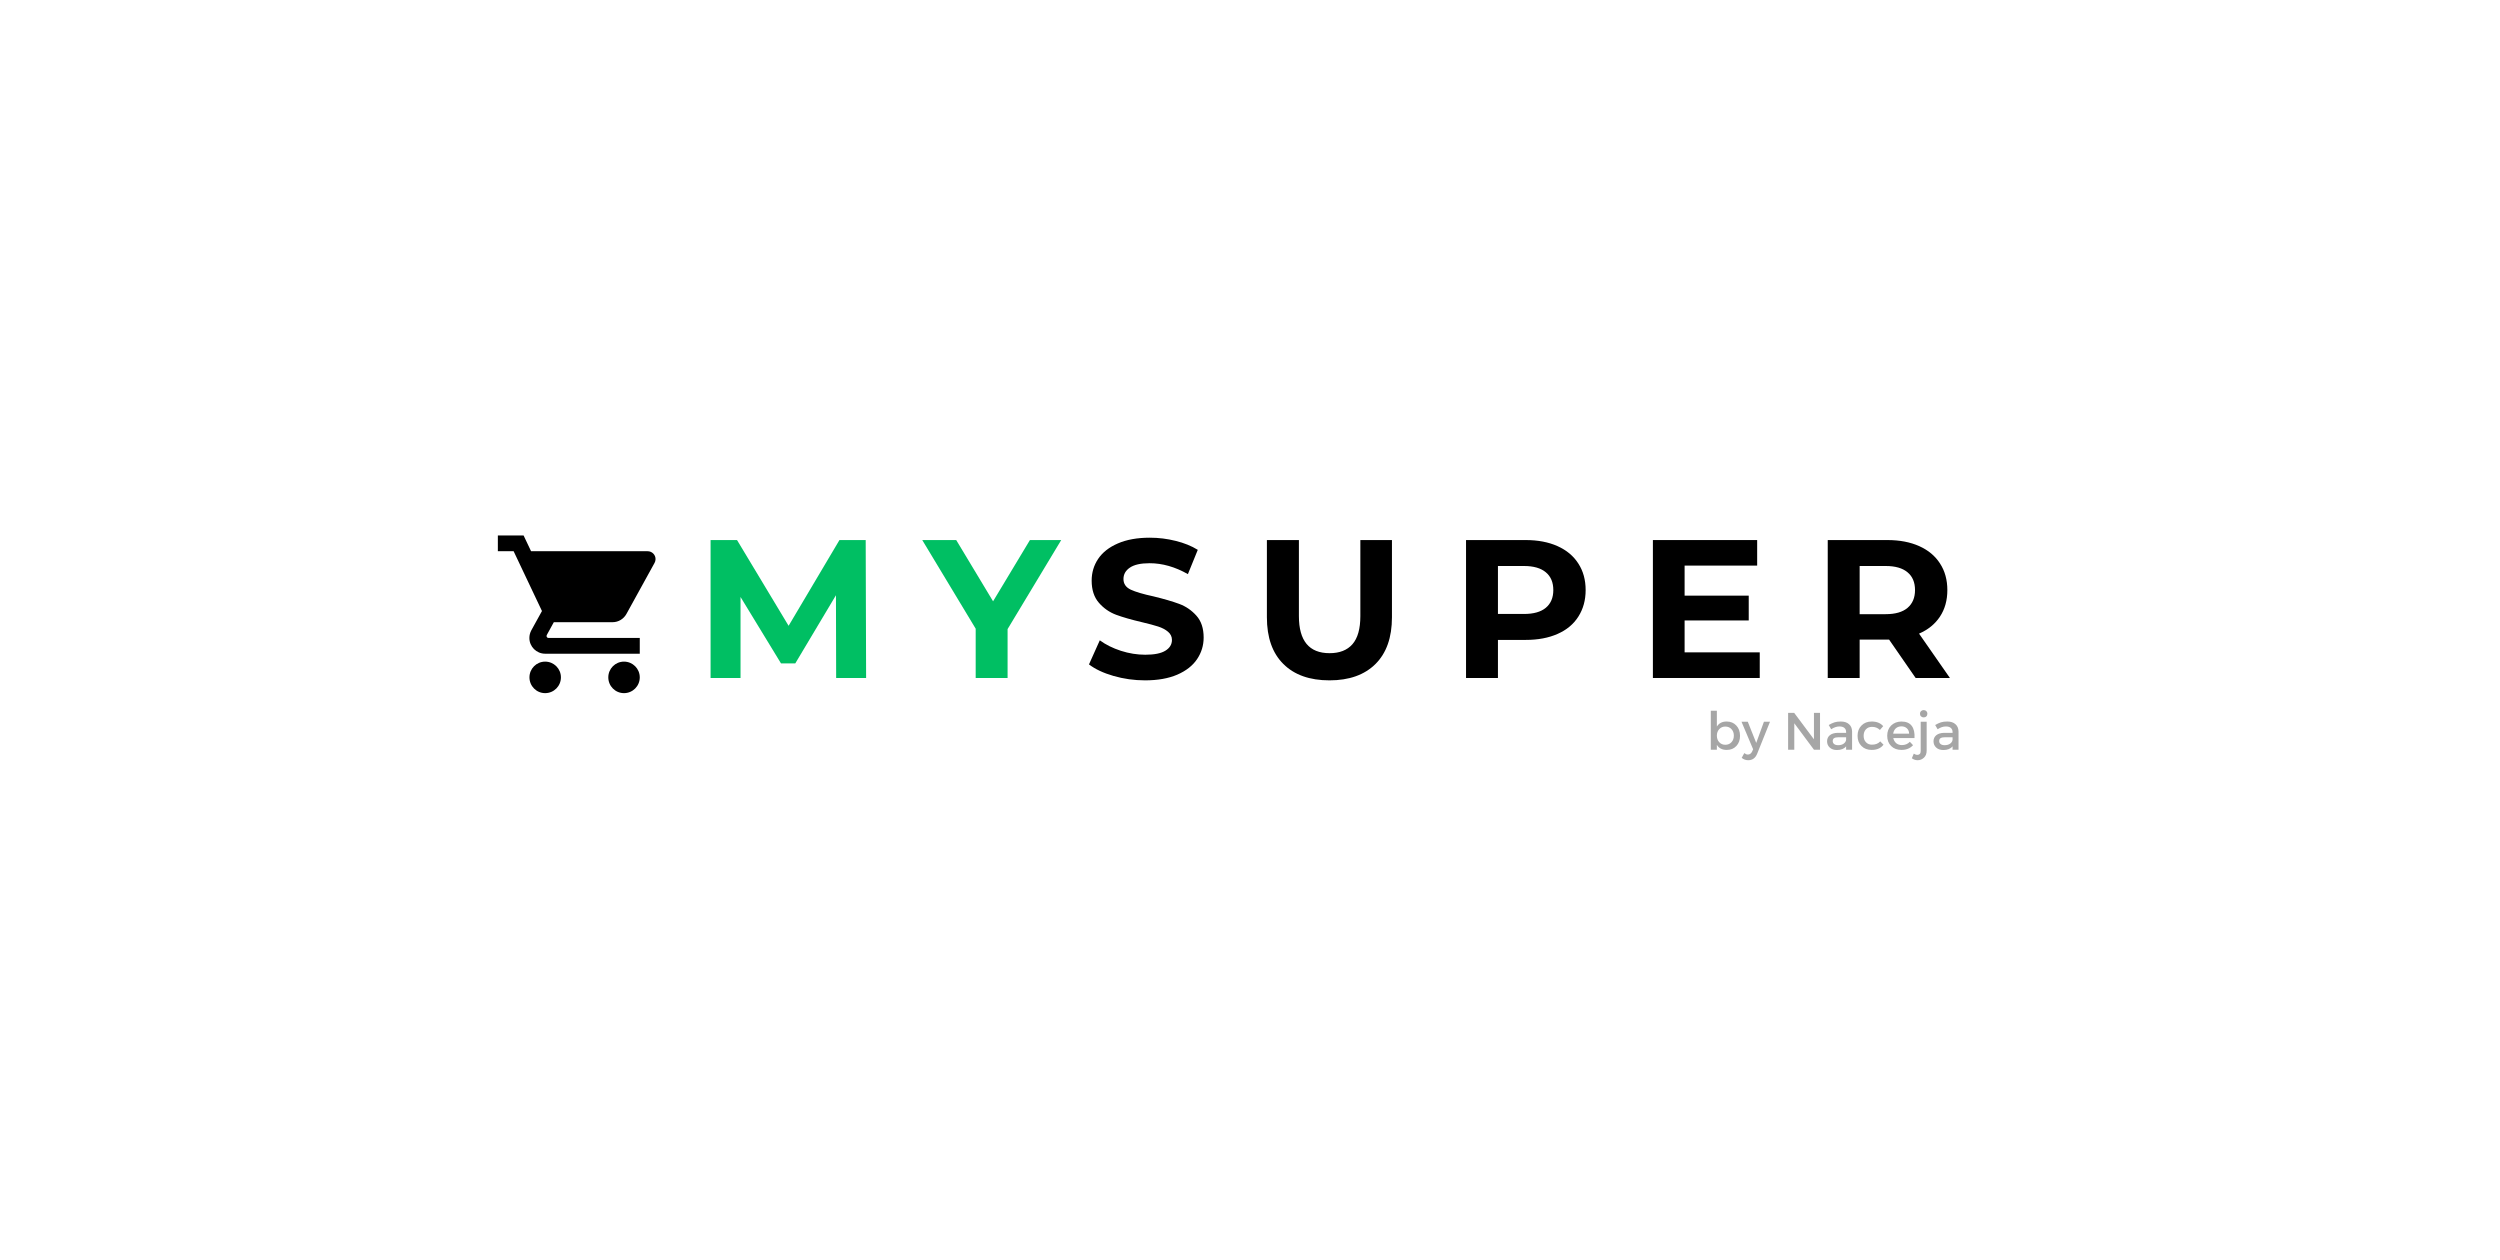
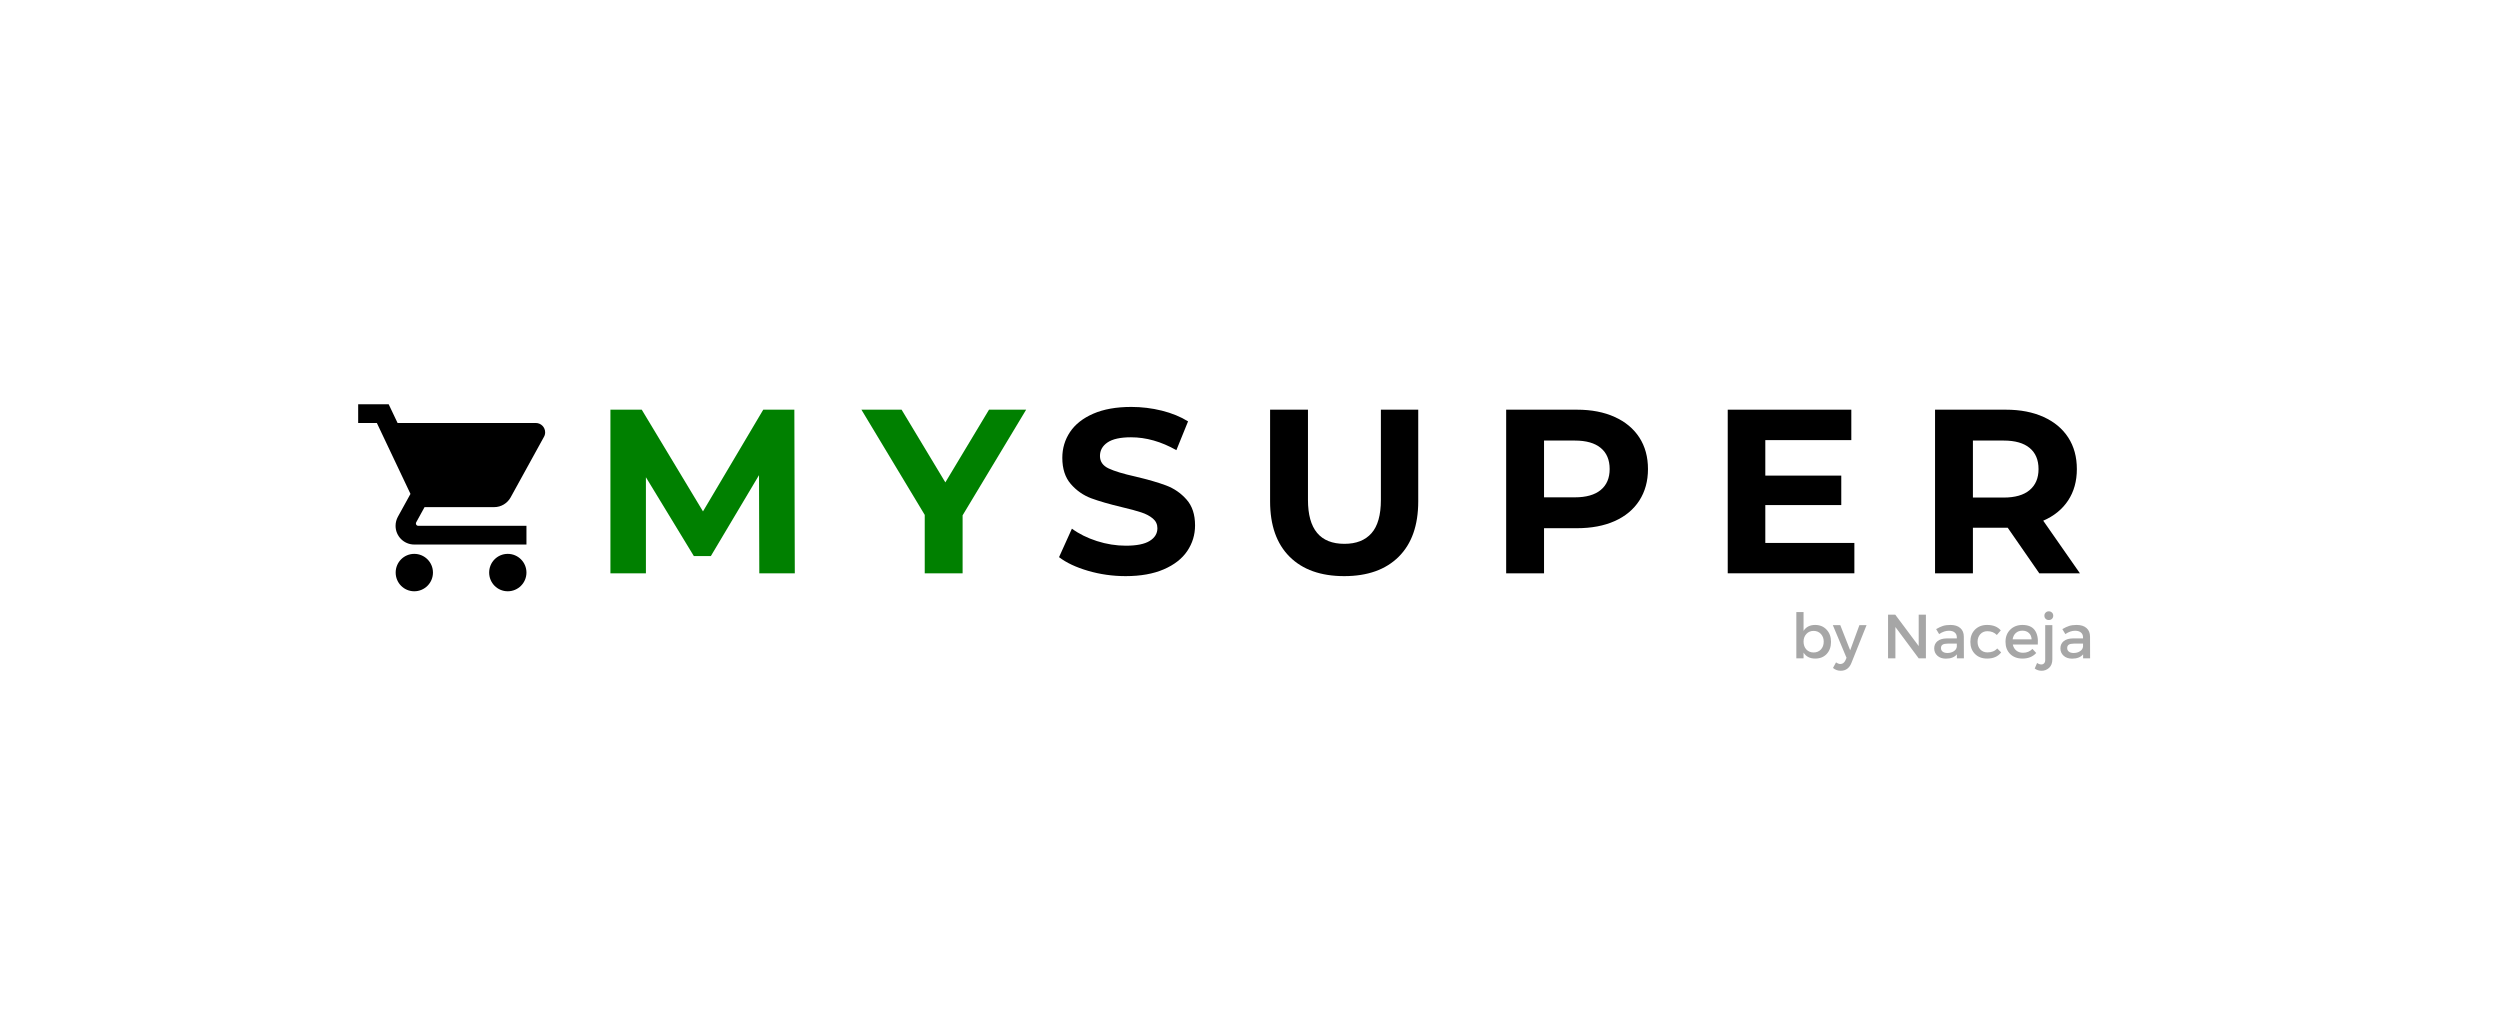
- <svg xmlns="http://www.w3.org/2000/svg" width="506" zoomAndPan="magnify" viewBox="0 0 379.5 191.25" height="255" preserveAspectRatio="xMidYMid meet" version="1.0">
+ <svg xmlns="http://www.w3.org/2000/svg" width="700" zoomAndPan="magnify" viewBox="0 0 525 216.75" height="289" preserveAspectRatio="xMidYMid meet" version="1.0">
  <defs>
    <g />
-     <clipPath id="3761d0b0a8">
-       <path d="M 75.574 81.281 L 99.512 81.281 L 99.512 105.219 L 75.574 105.219 Z M 75.574 81.281 " clip-rule="nonzero" />
+     <clipPath id="b444dbaa91">
+       <path d="M 75.215 84.902 L 114.48 84.902 L 114.48 124.168 L 75.215 124.168 Z M 75.215 84.902 " clip-rule="nonzero" />
    </clipPath>
  </defs>
-   <g clip-path="url(#3761d0b0a8)">
-     <path fill="#000000" d="M 82.754 100.434 C 81.434 100.434 80.371 101.504 80.371 102.824 C 80.371 104.148 81.434 105.219 82.754 105.219 C 84.078 105.219 85.148 104.148 85.148 102.824 C 85.148 101.504 84.078 100.434 82.754 100.434 Z M 75.574 81.281 L 75.574 83.676 L 77.969 83.676 L 82.27 92.754 L 80.652 95.688 C 80.469 96.035 80.359 96.422 80.359 96.84 C 80.359 98.164 81.434 99.234 82.754 99.234 L 97.117 99.234 L 97.117 96.84 L 83.262 96.84 C 83.098 96.84 82.965 96.711 82.965 96.543 C 82.965 96.488 82.977 96.441 83 96.398 L 84.07 94.449 L 92.988 94.449 C 93.887 94.449 94.668 93.949 95.082 93.215 L 99.363 85.445 C 99.457 85.277 99.512 85.082 99.512 84.871 C 99.512 84.207 98.973 83.676 98.312 83.676 L 80.617 83.676 L 79.48 81.281 Z M 94.723 100.434 C 93.402 100.434 92.34 101.504 92.34 102.824 C 92.34 104.148 93.402 105.219 94.723 105.219 C 96.047 105.219 97.117 104.148 97.117 102.824 C 97.117 101.504 96.047 100.434 94.723 100.434 Z M 94.723 100.434 " fill-opacity="1" fill-rule="nonzero" />
+   <g clip-path="url(#b444dbaa91)">
+     <path fill="#000000" d="M 86.996 116.312 C 84.824 116.312 83.09 118.07 83.09 120.238 C 83.09 122.41 84.824 124.168 86.996 124.168 C 89.164 124.168 90.922 122.41 90.922 120.238 C 90.922 118.07 89.164 116.312 86.996 116.312 Z M 75.215 84.902 L 75.215 88.828 L 79.141 88.828 L 86.199 103.719 L 83.551 108.527 C 83.246 109.098 83.07 109.734 83.07 110.422 C 83.07 112.594 84.824 114.352 86.996 114.352 L 110.555 114.352 L 110.555 110.422 L 87.828 110.422 C 87.555 110.422 87.34 110.207 87.34 109.934 C 87.34 109.844 87.359 109.766 87.398 109.695 L 89.156 106.496 L 103.781 106.496 C 105.254 106.496 106.539 105.684 107.219 104.477 L 114.234 91.734 C 114.395 91.457 114.48 91.133 114.48 90.789 C 114.48 89.703 113.598 88.828 112.52 88.828 L 83.492 88.828 L 81.625 84.902 Z M 106.629 116.312 C 104.457 116.312 102.723 118.07 102.723 120.238 C 102.723 122.41 104.457 124.168 106.629 124.168 C 108.797 124.168 110.555 122.41 110.555 120.238 C 110.555 118.07 108.797 116.312 106.629 116.312 Z M 106.629 116.312 " fill-opacity="1" fill-rule="nonzero" />
  </g>
  <g fill="#000000" fill-opacity="1">
-     <g transform="translate(164.4641, 102.9189)">
+     <g transform="translate(221.0235, 120.3928)">
      <g>
-         <path d="M 9.359 0.359 C 7.703 0.359 6.102 0.133 4.562 -0.312 C 3.02 -0.758 1.781 -1.344 0.844 -2.062 L 2.484 -5.719 C 3.379 -5.062 4.445 -4.531 5.688 -4.125 C 6.926 -3.727 8.16 -3.531 9.391 -3.531 C 10.766 -3.531 11.781 -3.734 12.438 -4.141 C 13.102 -4.547 13.438 -5.094 13.438 -5.781 C 13.438 -6.27 13.238 -6.68 12.844 -7.016 C 12.457 -7.348 11.957 -7.613 11.344 -7.812 C 10.738 -8.008 9.922 -8.227 8.891 -8.469 C 7.297 -8.844 5.988 -9.219 4.969 -9.594 C 3.945 -9.977 3.07 -10.586 2.344 -11.422 C 1.613 -12.266 1.25 -13.383 1.25 -14.781 C 1.25 -16 1.578 -17.098 2.234 -18.078 C 2.898 -19.066 3.895 -19.848 5.219 -20.422 C 6.551 -21.004 8.172 -21.297 10.078 -21.297 C 11.422 -21.297 12.727 -21.133 14 -20.812 C 15.281 -20.5 16.398 -20.047 17.359 -19.453 L 15.859 -15.766 C 13.922 -16.867 11.984 -17.422 10.047 -17.422 C 8.691 -17.422 7.691 -17.195 7.047 -16.75 C 6.398 -16.312 6.078 -15.734 6.078 -15.016 C 6.078 -14.297 6.445 -13.758 7.188 -13.406 C 7.938 -13.062 9.082 -12.723 10.625 -12.391 C 12.219 -12.004 13.52 -11.625 14.531 -11.25 C 15.551 -10.875 16.426 -10.273 17.156 -9.453 C 17.883 -8.641 18.25 -7.535 18.25 -6.141 C 18.25 -4.941 17.914 -3.848 17.25 -2.859 C 16.582 -1.867 15.578 -1.082 14.234 -0.5 C 12.898 0.07 11.273 0.359 9.359 0.359 Z M 9.359 0.359 " />
+         <path d="M 15.359 0.594 C 12.641 0.594 10.016 0.223 7.484 -0.516 C 4.953 -1.254 2.914 -2.211 1.375 -3.391 L 4.078 -9.375 C 5.547 -8.289 7.297 -7.422 9.328 -6.766 C 11.359 -6.117 13.383 -5.797 15.406 -5.797 C 17.664 -5.797 19.332 -6.129 20.406 -6.797 C 21.488 -7.461 22.031 -8.352 22.031 -9.469 C 22.031 -10.289 21.711 -10.969 21.078 -11.5 C 20.441 -12.039 19.625 -12.473 18.625 -12.797 C 17.625 -13.129 16.273 -13.492 14.578 -13.891 C 11.961 -14.516 9.816 -15.133 8.141 -15.75 C 6.473 -16.375 5.039 -17.375 3.844 -18.75 C 2.656 -20.125 2.062 -21.957 2.062 -24.25 C 2.062 -26.238 2.598 -28.039 3.672 -29.656 C 4.754 -31.281 6.383 -32.566 8.562 -33.516 C 10.738 -34.461 13.398 -34.938 16.547 -34.938 C 18.734 -34.938 20.875 -34.676 22.969 -34.156 C 25.062 -33.633 26.895 -32.883 28.469 -31.906 L 26.016 -25.859 C 22.836 -27.66 19.66 -28.562 16.484 -28.562 C 14.266 -28.562 12.625 -28.203 11.562 -27.484 C 10.5 -26.766 9.969 -25.816 9.969 -24.641 C 9.969 -23.461 10.578 -22.586 11.797 -22.016 C 13.023 -21.441 14.898 -20.875 17.422 -20.312 C 20.035 -19.695 22.176 -19.078 23.844 -18.453 C 25.52 -17.828 26.953 -16.844 28.141 -15.5 C 29.336 -14.164 29.938 -12.352 29.938 -10.062 C 29.938 -8.094 29.391 -6.297 28.297 -4.672 C 27.203 -3.055 25.555 -1.773 23.359 -0.828 C 21.172 0.117 18.504 0.594 15.359 0.594 Z M 15.359 0.594 " />
      </g>
    </g>
  </g>
  <g fill="#000000" fill-opacity="1">
-     <g transform="translate(190.0176, 102.9189)">
+     <g transform="translate(262.9389, 120.3928)">
      <g>
-         <path d="M 11.797 0.359 C 8.797 0.359 6.461 -0.469 4.797 -2.125 C 3.129 -3.781 2.297 -6.145 2.297 -9.219 L 2.297 -20.938 L 7.156 -20.938 L 7.156 -9.391 C 7.156 -5.641 8.707 -3.766 11.812 -3.766 C 13.332 -3.766 14.488 -4.219 15.281 -5.125 C 16.082 -6.039 16.484 -7.461 16.484 -9.391 L 16.484 -20.938 L 21.281 -20.938 L 21.281 -9.219 C 21.281 -6.145 20.445 -3.781 18.781 -2.125 C 17.113 -0.469 14.785 0.359 11.797 0.359 Z M 11.797 0.359 " />
+         <path d="M 19.344 0.594 C 14.426 0.594 10.602 -0.766 7.875 -3.484 C 5.145 -6.203 3.781 -10.078 3.781 -15.109 L 3.781 -34.359 L 11.734 -34.359 L 11.734 -15.406 C 11.734 -9.258 14.285 -6.188 19.391 -6.188 C 21.867 -6.188 23.766 -6.93 25.078 -8.422 C 26.391 -9.91 27.047 -12.238 27.047 -15.406 L 27.047 -34.359 L 34.891 -34.359 L 34.891 -15.109 C 34.891 -10.078 33.523 -6.203 30.797 -3.484 C 28.066 -0.766 24.25 0.594 19.344 0.594 Z M 19.344 0.594 " />
      </g>
    </g>
  </g>
  <g fill="#000000" fill-opacity="1">
-     <g transform="translate(220.0594, 102.9189)">
+     <g transform="translate(312.2166, 120.3928)">
      <g>
-         <path d="M 11.547 -20.938 C 13.398 -20.938 15.008 -20.629 16.375 -20.016 C 17.75 -19.398 18.801 -18.52 19.531 -17.375 C 20.27 -16.238 20.641 -14.895 20.641 -13.344 C 20.641 -11.812 20.27 -10.469 19.531 -9.312 C 18.801 -8.164 17.75 -7.289 16.375 -6.688 C 15.008 -6.082 13.398 -5.781 11.547 -5.781 L 7.328 -5.781 L 7.328 0 L 2.484 0 L 2.484 -20.938 Z M 11.281 -9.719 C 12.738 -9.719 13.844 -10.031 14.594 -10.656 C 15.352 -11.289 15.734 -12.188 15.734 -13.344 C 15.734 -14.52 15.352 -15.422 14.594 -16.047 C 13.844 -16.68 12.738 -17 11.281 -17 L 7.328 -17 L 7.328 -9.719 Z M 11.281 -9.719 " />
+         <path d="M 18.938 -34.359 C 21.988 -34.359 24.633 -33.848 26.875 -32.828 C 29.113 -31.816 30.836 -30.379 32.047 -28.516 C 33.254 -26.648 33.859 -24.441 33.859 -21.891 C 33.859 -19.367 33.254 -17.164 32.047 -15.281 C 30.836 -13.406 29.113 -11.969 26.875 -10.969 C 24.633 -9.969 21.988 -9.469 18.938 -9.469 L 12.031 -9.469 L 12.031 0 L 4.078 0 L 4.078 -34.359 Z M 18.5 -15.953 C 20.883 -15.953 22.695 -16.469 23.938 -17.5 C 25.188 -18.531 25.812 -19.992 25.812 -21.891 C 25.812 -23.816 25.188 -25.297 23.938 -26.328 C 22.695 -27.359 20.883 -27.875 18.5 -27.875 L 12.031 -27.875 L 12.031 -15.953 Z M 18.5 -15.953 " />
      </g>
    </g>
  </g>
  <g fill="#000000" fill-opacity="1">
-     <g transform="translate(248.4256, 102.9189)">
+     <g transform="translate(358.7457, 120.3928)">
      <g>
-         <path d="M 18.703 -3.891 L 18.703 0 L 2.484 0 L 2.484 -20.938 L 18.312 -20.938 L 18.312 -17.062 L 7.297 -17.062 L 7.297 -12.5 L 17.031 -12.5 L 17.031 -8.734 L 7.297 -8.734 L 7.297 -3.891 Z M 18.703 -3.891 " />
+         <path d="M 30.672 -6.375 L 30.672 0 L 4.078 0 L 4.078 -34.359 L 30.031 -34.359 L 30.031 -27.969 L 11.969 -27.969 L 11.969 -20.516 L 27.922 -20.516 L 27.922 -14.328 L 11.969 -14.328 L 11.969 -6.375 Z M 30.672 -6.375 " />
      </g>
    </g>
  </g>
  <g fill="#000000" fill-opacity="1">
-     <g transform="translate(274.9666, 102.9189)">
+     <g transform="translate(402.2808, 120.3928)">
      <g>
-         <path d="M 15.828 0 L 11.797 -5.828 L 7.328 -5.828 L 7.328 0 L 2.484 0 L 2.484 -20.938 L 11.547 -20.938 C 13.398 -20.938 15.008 -20.629 16.375 -20.016 C 17.75 -19.398 18.801 -18.52 19.531 -17.375 C 20.27 -16.238 20.641 -14.895 20.641 -13.344 C 20.641 -11.789 20.266 -10.445 19.516 -9.312 C 18.773 -8.188 17.719 -7.328 16.344 -6.734 L 21.031 0 Z M 15.734 -13.344 C 15.734 -14.52 15.352 -15.422 14.594 -16.047 C 13.844 -16.68 12.738 -17 11.281 -17 L 7.328 -17 L 7.328 -9.688 L 11.281 -9.688 C 12.738 -9.688 13.844 -10.004 14.594 -10.641 C 15.352 -11.285 15.734 -12.188 15.734 -13.344 Z M 15.734 -13.344 " />
+         <path d="M 25.969 0 L 19.344 -9.562 L 12.031 -9.562 L 12.031 0 L 4.078 0 L 4.078 -34.359 L 18.938 -34.359 C 21.988 -34.359 24.633 -33.848 26.875 -32.828 C 29.113 -31.816 30.836 -30.379 32.047 -28.516 C 33.254 -26.648 33.859 -24.441 33.859 -21.891 C 33.859 -19.336 33.242 -17.133 32.016 -15.281 C 30.797 -13.438 29.055 -12.023 26.797 -11.047 L 34.5 0 Z M 25.812 -21.891 C 25.812 -23.816 25.188 -25.297 23.938 -26.328 C 22.695 -27.359 20.883 -27.875 18.5 -27.875 L 12.031 -27.875 L 12.031 -15.906 L 18.5 -15.906 C 20.883 -15.906 22.695 -16.426 23.938 -17.469 C 25.188 -18.52 25.812 -19.992 25.812 -21.891 Z M 25.812 -21.891 " />
      </g>
    </g>
  </g>
-   <g fill="#00bf63" fill-opacity="1">
-     <g transform="translate(105.3818, 102.9189)">
+   <g fill="#008000" fill-opacity="1">
+     <g transform="translate(124.1108, 120.3928)">
      <g>
-         <path d="M 21.547 0 L 21.516 -12.562 L 15.344 -2.219 L 13.172 -2.219 L 7.031 -12.297 L 7.031 0 L 2.484 0 L 2.484 -20.938 L 6.5 -20.938 L 14.328 -7.922 L 22.047 -20.938 L 26.031 -20.938 L 26.094 0 Z M 21.547 0 " />
+         <path d="M 35.344 0 L 35.281 -20.609 L 25.172 -3.625 L 21.594 -3.625 L 11.531 -20.172 L 11.531 0 L 4.078 0 L 4.078 -34.359 L 10.656 -34.359 L 23.516 -13 L 36.172 -34.359 L 42.703 -34.359 L 42.797 0 Z M 35.344 0 " />
      </g>
    </g>
  </g>
-   <g fill="#00bf63" fill-opacity="1">
-     <g transform="translate(140.4206, 102.9189)">
+   <g fill="#008000" fill-opacity="1">
+     <g transform="translate(181.585, 120.3928)">
      <g>
-         <path d="M 12.531 -7.422 L 12.531 0 L 7.688 0 L 7.688 -7.484 L -0.422 -20.938 L 4.734 -20.938 L 10.328 -11.641 L 15.922 -20.938 L 20.672 -20.938 Z M 12.531 -7.422 " />
+         <path d="M 20.562 -12.172 L 20.562 0 L 12.609 0 L 12.609 -12.266 L -0.688 -34.359 L 7.75 -34.359 L 16.938 -19.094 L 26.109 -34.359 L 33.906 -34.359 Z M 20.562 -12.172 " />
      </g>
    </g>
  </g>
  <g fill="#a6a6a6" fill-opacity="1">
-     <g transform="translate(258.9803, 113.8073)">
+     <g transform="translate(376.0586, 138.253)">
      <g>
-         <path d="M 3.125 -4.281 C 3.727 -4.281 4.219 -4.078 4.594 -3.672 C 4.969 -3.273 5.156 -2.754 5.156 -2.109 C 5.156 -1.473 4.969 -0.957 4.594 -0.562 C 4.227 -0.164 3.742 0.031 3.141 0.031 C 2.453 0.031 1.953 -0.223 1.641 -0.734 L 1.641 0 L 0.719 0 L 0.719 -5.922 L 1.641 -5.922 L 1.641 -3.516 C 1.953 -4.023 2.445 -4.281 3.125 -4.281 Z M 2 -1.141 C 2.238 -0.879 2.547 -0.75 2.922 -0.75 C 3.305 -0.75 3.617 -0.879 3.859 -1.141 C 4.098 -1.398 4.219 -1.734 4.219 -2.141 C 4.219 -2.535 4.098 -2.863 3.859 -3.125 C 3.617 -3.383 3.305 -3.516 2.922 -3.516 C 2.547 -3.516 2.238 -3.383 2 -3.125 C 1.758 -2.863 1.641 -2.535 1.641 -2.141 C 1.641 -1.734 1.758 -1.398 2 -1.141 Z M 2 -1.141 " />
+         <path d="M 5.125 -7.016 C 6.102 -7.016 6.898 -6.688 7.516 -6.031 C 8.141 -5.375 8.453 -4.516 8.453 -3.453 C 8.453 -2.41 8.148 -1.566 7.547 -0.922 C 6.941 -0.273 6.141 0.047 5.141 0.047 C 4.023 0.047 3.207 -0.367 2.688 -1.203 L 2.688 0 L 1.172 0 L 1.172 -9.719 L 2.688 -9.719 L 2.688 -5.766 C 3.207 -6.598 4.02 -7.016 5.125 -7.016 Z M 3.281 -1.859 C 3.676 -1.441 4.18 -1.234 4.797 -1.234 C 5.422 -1.234 5.93 -1.441 6.328 -1.859 C 6.723 -2.285 6.922 -2.836 6.922 -3.516 C 6.922 -4.16 6.723 -4.695 6.328 -5.125 C 5.93 -5.551 5.422 -5.766 4.797 -5.766 C 4.18 -5.766 3.676 -5.551 3.281 -5.125 C 2.883 -4.695 2.688 -4.16 2.688 -3.516 C 2.688 -2.836 2.883 -2.285 3.281 -1.859 Z M 3.281 -1.859 " />
      </g>
    </g>
  </g>
  <g fill="#a6a6a6" fill-opacity="1">
-     <g transform="translate(264.4063, 113.8073)">
+     <g transform="translate(384.9588, 138.253)">
      <g>
-         <path d="M 4.281 -4.25 L 2.344 0.578 C 2.082 1.254 1.625 1.594 0.969 1.594 C 0.602 1.594 0.273 1.473 -0.016 1.234 L 0.375 0.516 C 0.562 0.66 0.742 0.734 0.922 0.734 C 1.211 0.734 1.43 0.57 1.578 0.25 L 1.719 -0.062 L -0.047 -4.25 L 0.906 -4.25 L 2.188 -1.031 L 3.359 -4.25 Z M 4.281 -4.25 " />
+         <path d="M 7.016 -6.969 L 3.844 0.953 C 3.414 2.055 2.66 2.609 1.578 2.609 C 0.984 2.609 0.445 2.41 -0.031 2.016 L 0.609 0.844 C 0.93 1.07 1.234 1.188 1.516 1.188 C 1.984 1.188 2.336 0.93 2.578 0.422 L 2.812 -0.109 L -0.062 -6.969 L 1.5 -6.969 L 3.578 -1.688 L 5.516 -6.969 Z M 7.016 -6.969 " />
      </g>
    </g>
  </g>
  <g fill="#a6a6a6" fill-opacity="1">
-     <g transform="translate(268.6433, 113.8073)">
+     <g transform="translate(391.9087, 138.253)">
      <g />
    </g>
  </g>
  <g fill="#a6a6a6" fill-opacity="1">
-     <g transform="translate(270.7019, 113.8073)">
+     <g transform="translate(395.2856, 138.253)">
      <g>
-         <path d="M 5.578 0 L 4.656 0 L 1.672 -4.016 L 1.672 0 L 0.734 0 L 0.734 -5.594 L 1.656 -5.594 L 4.656 -1.578 L 4.656 -5.594 L 5.578 -5.594 Z M 5.578 0 " />
+         <path d="M 9.156 0 L 7.641 0 L 2.75 -6.578 L 2.75 0 L 1.203 0 L 1.203 -9.172 L 2.719 -9.172 L 7.641 -2.578 L 7.641 -9.172 L 9.156 -9.172 Z M 9.156 0 " />
      </g>
    </g>
  </g>
  <g fill="#a6a6a6" fill-opacity="1">
-     <g transform="translate(277.0216, 113.8073)">
+     <g transform="translate(405.6516, 138.253)">
      <g>
-         <path d="M 3.219 0 L 3.219 -0.516 C 2.914 -0.141 2.453 0.047 1.828 0.047 C 1.367 0.047 1.004 -0.078 0.734 -0.328 C 0.461 -0.578 0.328 -0.895 0.328 -1.281 C 0.328 -1.664 0.469 -1.973 0.75 -2.203 C 1.031 -2.43 1.426 -2.551 1.938 -2.562 L 3.219 -2.562 L 3.219 -2.688 C 3.219 -2.957 3.129 -3.164 2.953 -3.312 C 2.785 -3.457 2.535 -3.531 2.203 -3.531 C 1.797 -3.531 1.379 -3.391 0.953 -3.109 L 0.578 -3.75 C 0.898 -3.938 1.191 -4.07 1.453 -4.156 C 1.711 -4.238 2.031 -4.281 2.406 -4.281 C 2.945 -4.281 3.363 -4.145 3.656 -3.875 C 3.957 -3.613 4.113 -3.25 4.125 -2.781 L 4.125 0 Z M 2.016 -0.688 C 2.336 -0.688 2.609 -0.758 2.828 -0.906 C 3.055 -1.062 3.188 -1.258 3.219 -1.5 L 3.219 -1.891 L 2.062 -1.891 C 1.758 -1.891 1.535 -1.844 1.391 -1.75 C 1.254 -1.664 1.188 -1.52 1.188 -1.312 C 1.188 -1.125 1.258 -0.973 1.406 -0.859 C 1.551 -0.742 1.754 -0.688 2.016 -0.688 Z M 2.016 -0.688 " />
+         <path d="M 5.297 0 L 5.297 -0.844 C 4.797 -0.238 4.023 0.062 2.984 0.062 C 2.242 0.062 1.648 -0.141 1.203 -0.547 C 0.754 -0.953 0.531 -1.469 0.531 -2.094 C 0.531 -2.727 0.758 -3.234 1.219 -3.609 C 1.688 -3.984 2.336 -4.176 3.172 -4.188 L 5.281 -4.188 L 5.281 -4.406 C 5.281 -4.844 5.133 -5.18 4.844 -5.422 C 4.562 -5.672 4.148 -5.797 3.609 -5.797 C 2.941 -5.797 2.258 -5.562 1.562 -5.094 L 0.938 -6.141 C 1.469 -6.453 1.945 -6.676 2.375 -6.812 C 2.801 -6.945 3.32 -7.016 3.938 -7.016 C 4.832 -7.016 5.523 -6.797 6.016 -6.359 C 6.504 -5.93 6.75 -5.332 6.75 -4.562 L 6.766 0 Z M 3.297 -1.125 C 3.828 -1.125 4.281 -1.25 4.656 -1.5 C 5.031 -1.75 5.238 -2.066 5.281 -2.453 L 5.281 -3.094 L 3.391 -3.094 C 2.891 -3.094 2.523 -3.02 2.297 -2.875 C 2.066 -2.727 1.953 -2.488 1.953 -2.156 C 1.953 -1.844 2.07 -1.594 2.312 -1.406 C 2.551 -1.219 2.879 -1.125 3.297 -1.125 Z M 3.297 -1.125 " />
      </g>
    </g>
  </g>
  <g fill="#a6a6a6" fill-opacity="1">
-     <g transform="translate(281.6974, 113.8073)">
+     <g transform="translate(413.3214, 138.253)">
      <g>
-         <path d="M 2.422 -4.281 C 3.18 -4.281 3.766 -4.047 4.172 -3.578 L 3.672 -3 C 3.348 -3.32 2.941 -3.477 2.453 -3.469 C 2.086 -3.469 1.785 -3.344 1.547 -3.094 C 1.316 -2.844 1.203 -2.516 1.203 -2.109 C 1.203 -1.711 1.316 -1.391 1.547 -1.141 C 1.785 -0.891 2.086 -0.766 2.453 -0.766 C 3.004 -0.766 3.426 -0.93 3.719 -1.266 L 4.219 -0.766 C 3.82 -0.234 3.223 0.031 2.422 0.031 C 1.785 0.031 1.27 -0.164 0.875 -0.562 C 0.477 -0.957 0.281 -1.473 0.281 -2.109 C 0.281 -2.754 0.477 -3.273 0.875 -3.672 C 1.27 -4.078 1.785 -4.281 2.422 -4.281 Z M 2.422 -4.281 " />
+         <path d="M 3.969 -7.016 C 5.227 -7.016 6.188 -6.633 6.844 -5.875 L 6.016 -4.906 C 5.492 -5.438 4.832 -5.703 4.031 -5.703 C 3.426 -5.703 2.93 -5.492 2.547 -5.078 C 2.16 -4.66 1.969 -4.125 1.969 -3.469 C 1.969 -2.812 2.16 -2.273 2.547 -1.859 C 2.93 -1.453 3.426 -1.25 4.031 -1.25 C 4.926 -1.25 5.613 -1.523 6.094 -2.078 L 6.922 -1.25 C 6.266 -0.383 5.281 0.047 3.969 0.047 C 2.926 0.047 2.078 -0.273 1.422 -0.922 C 0.773 -1.578 0.453 -2.426 0.453 -3.469 C 0.453 -4.52 0.773 -5.375 1.422 -6.031 C 2.078 -6.688 2.926 -7.016 3.969 -7.016 Z M 3.969 -7.016 " />
      </g>
    </g>
  </g>
  <g fill="#a6a6a6" fill-opacity="1">
-     <g transform="translate(286.1978, 113.8073)">
+     <g transform="translate(420.7033, 138.253)">
      <g>
-         <path d="M 2.422 -4.281 C 3.148 -4.281 3.676 -4.062 4 -3.625 C 4.332 -3.188 4.473 -2.566 4.422 -1.766 L 1.203 -1.766 C 1.273 -1.441 1.426 -1.18 1.656 -0.984 C 1.895 -0.797 2.18 -0.703 2.516 -0.703 C 2.992 -0.703 3.395 -0.867 3.719 -1.203 L 4.203 -0.688 C 3.766 -0.207 3.18 0.031 2.453 0.031 C 1.797 0.031 1.27 -0.164 0.875 -0.562 C 0.477 -0.957 0.281 -1.473 0.281 -2.109 C 0.281 -2.754 0.477 -3.273 0.875 -3.672 C 1.281 -4.066 1.797 -4.27 2.422 -4.281 Z M 1.188 -2.438 L 3.609 -2.438 C 3.598 -2.781 3.484 -3.051 3.266 -3.25 C 3.055 -3.445 2.781 -3.547 2.438 -3.547 C 2.102 -3.547 1.82 -3.445 1.594 -3.25 C 1.375 -3.051 1.238 -2.781 1.188 -2.438 Z M 1.188 -2.438 " />
+         <path d="M 3.984 -7.016 C 5.18 -7.016 6.047 -6.656 6.578 -5.938 C 7.117 -5.219 7.336 -4.207 7.234 -2.906 L 1.984 -2.906 C 2.098 -2.363 2.348 -1.938 2.734 -1.625 C 3.117 -1.32 3.586 -1.172 4.141 -1.172 C 4.922 -1.172 5.578 -1.441 6.109 -1.984 L 6.906 -1.125 C 6.188 -0.344 5.223 0.047 4.016 0.047 C 2.941 0.047 2.078 -0.273 1.422 -0.922 C 0.773 -1.578 0.453 -2.426 0.453 -3.469 C 0.453 -4.52 0.781 -5.367 1.438 -6.016 C 2.094 -6.672 2.941 -7.004 3.984 -7.016 Z M 1.953 -4 L 5.938 -4 C 5.906 -4.562 5.711 -5.004 5.359 -5.328 C 5.016 -5.648 4.562 -5.812 4 -5.812 C 3.445 -5.812 2.988 -5.648 2.625 -5.328 C 2.258 -5.004 2.035 -4.562 1.953 -4 Z M 1.953 -4 " />
      </g>
    </g>
  </g>
  <g fill="#a6a6a6" fill-opacity="1">
-     <g transform="translate(290.8896, 113.8073)">
+     <g transform="translate(428.3994, 138.253)">
      <g>
-         <path d="M 1.125 -6.016 C 1.289 -6.016 1.426 -5.961 1.531 -5.859 C 1.633 -5.754 1.688 -5.625 1.688 -5.469 C 1.688 -5.301 1.633 -5.164 1.531 -5.062 C 1.426 -4.957 1.289 -4.906 1.125 -4.906 C 0.969 -4.906 0.832 -4.957 0.719 -5.062 C 0.613 -5.164 0.562 -5.301 0.562 -5.469 C 0.562 -5.625 0.613 -5.754 0.719 -5.859 C 0.832 -5.961 0.969 -6.016 1.125 -6.016 Z M 1.578 -4.25 L 1.578 0.125 C 1.578 0.594 1.441 0.953 1.172 1.203 C 0.898 1.461 0.578 1.594 0.203 1.594 C -0.117 1.594 -0.41 1.492 -0.672 1.297 L -0.375 0.594 C -0.195 0.719 -0.016 0.781 0.172 0.781 C 0.316 0.781 0.438 0.734 0.531 0.641 C 0.625 0.547 0.672 0.398 0.672 0.203 L 0.672 -4.25 Z M 1.578 -4.25 " />
+         <path d="M 1.844 -9.875 C 2.113 -9.875 2.336 -9.785 2.516 -9.609 C 2.691 -9.441 2.781 -9.223 2.781 -8.953 C 2.781 -8.691 2.691 -8.473 2.516 -8.297 C 2.336 -8.129 2.113 -8.047 1.844 -8.047 C 1.582 -8.047 1.363 -8.129 1.188 -8.297 C 1.008 -8.473 0.922 -8.691 0.922 -8.953 C 0.922 -9.223 1.008 -9.441 1.188 -9.609 C 1.363 -9.785 1.582 -9.875 1.844 -9.875 Z M 2.594 -6.969 L 2.594 0.203 C 2.594 0.973 2.367 1.566 1.922 1.984 C 1.473 2.398 0.945 2.609 0.344 2.609 C -0.195 2.609 -0.68 2.453 -1.109 2.141 L -0.609 0.969 C -0.316 1.176 -0.02 1.281 0.281 1.281 C 0.52 1.281 0.711 1.203 0.859 1.047 C 1.016 0.891 1.094 0.656 1.094 0.344 L 1.094 -6.969 Z M 2.594 -6.969 " />
      </g>
    </g>
  </g>
  <g fill="#a6a6a6" fill-opacity="1">
-     <g transform="translate(293.1796, 113.8073)">
+     <g transform="translate(432.1557, 138.253)">
      <g>
-         <path d="M 3.219 0 L 3.219 -0.516 C 2.914 -0.141 2.453 0.047 1.828 0.047 C 1.367 0.047 1.004 -0.078 0.734 -0.328 C 0.461 -0.578 0.328 -0.895 0.328 -1.281 C 0.328 -1.664 0.469 -1.973 0.75 -2.203 C 1.031 -2.43 1.426 -2.551 1.938 -2.562 L 3.219 -2.562 L 3.219 -2.688 C 3.219 -2.957 3.129 -3.164 2.953 -3.312 C 2.785 -3.457 2.535 -3.531 2.203 -3.531 C 1.797 -3.531 1.379 -3.391 0.953 -3.109 L 0.578 -3.75 C 0.898 -3.938 1.191 -4.07 1.453 -4.156 C 1.711 -4.238 2.031 -4.281 2.406 -4.281 C 2.945 -4.281 3.363 -4.145 3.656 -3.875 C 3.957 -3.613 4.113 -3.25 4.125 -2.781 L 4.125 0 Z M 2.016 -0.688 C 2.336 -0.688 2.609 -0.758 2.828 -0.906 C 3.055 -1.062 3.188 -1.258 3.219 -1.5 L 3.219 -1.891 L 2.062 -1.891 C 1.758 -1.891 1.535 -1.844 1.391 -1.75 C 1.254 -1.664 1.188 -1.52 1.188 -1.312 C 1.188 -1.125 1.258 -0.973 1.406 -0.859 C 1.551 -0.742 1.754 -0.688 2.016 -0.688 Z M 2.016 -0.688 " />
+         <path d="M 5.297 0 L 5.297 -0.844 C 4.797 -0.238 4.023 0.062 2.984 0.062 C 2.242 0.062 1.648 -0.141 1.203 -0.547 C 0.754 -0.953 0.531 -1.469 0.531 -2.094 C 0.531 -2.727 0.758 -3.234 1.219 -3.609 C 1.688 -3.984 2.336 -4.176 3.172 -4.188 L 5.281 -4.188 L 5.281 -4.406 C 5.281 -4.844 5.133 -5.18 4.844 -5.422 C 4.562 -5.672 4.148 -5.797 3.609 -5.797 C 2.941 -5.797 2.258 -5.562 1.562 -5.094 L 0.938 -6.141 C 1.469 -6.453 1.945 -6.676 2.375 -6.812 C 2.801 -6.945 3.32 -7.016 3.938 -7.016 C 4.832 -7.016 5.523 -6.797 6.016 -6.359 C 6.504 -5.93 6.75 -5.332 6.75 -4.562 L 6.766 0 Z M 3.297 -1.125 C 3.828 -1.125 4.281 -1.25 4.656 -1.5 C 5.031 -1.75 5.238 -2.066 5.281 -2.453 L 5.281 -3.094 L 3.391 -3.094 C 2.891 -3.094 2.523 -3.02 2.297 -2.875 C 2.066 -2.727 1.953 -2.488 1.953 -2.156 C 1.953 -1.844 2.07 -1.594 2.312 -1.406 C 2.551 -1.219 2.879 -1.125 3.297 -1.125 Z M 3.297 -1.125 " />
      </g>
    </g>
  </g>
</svg>
